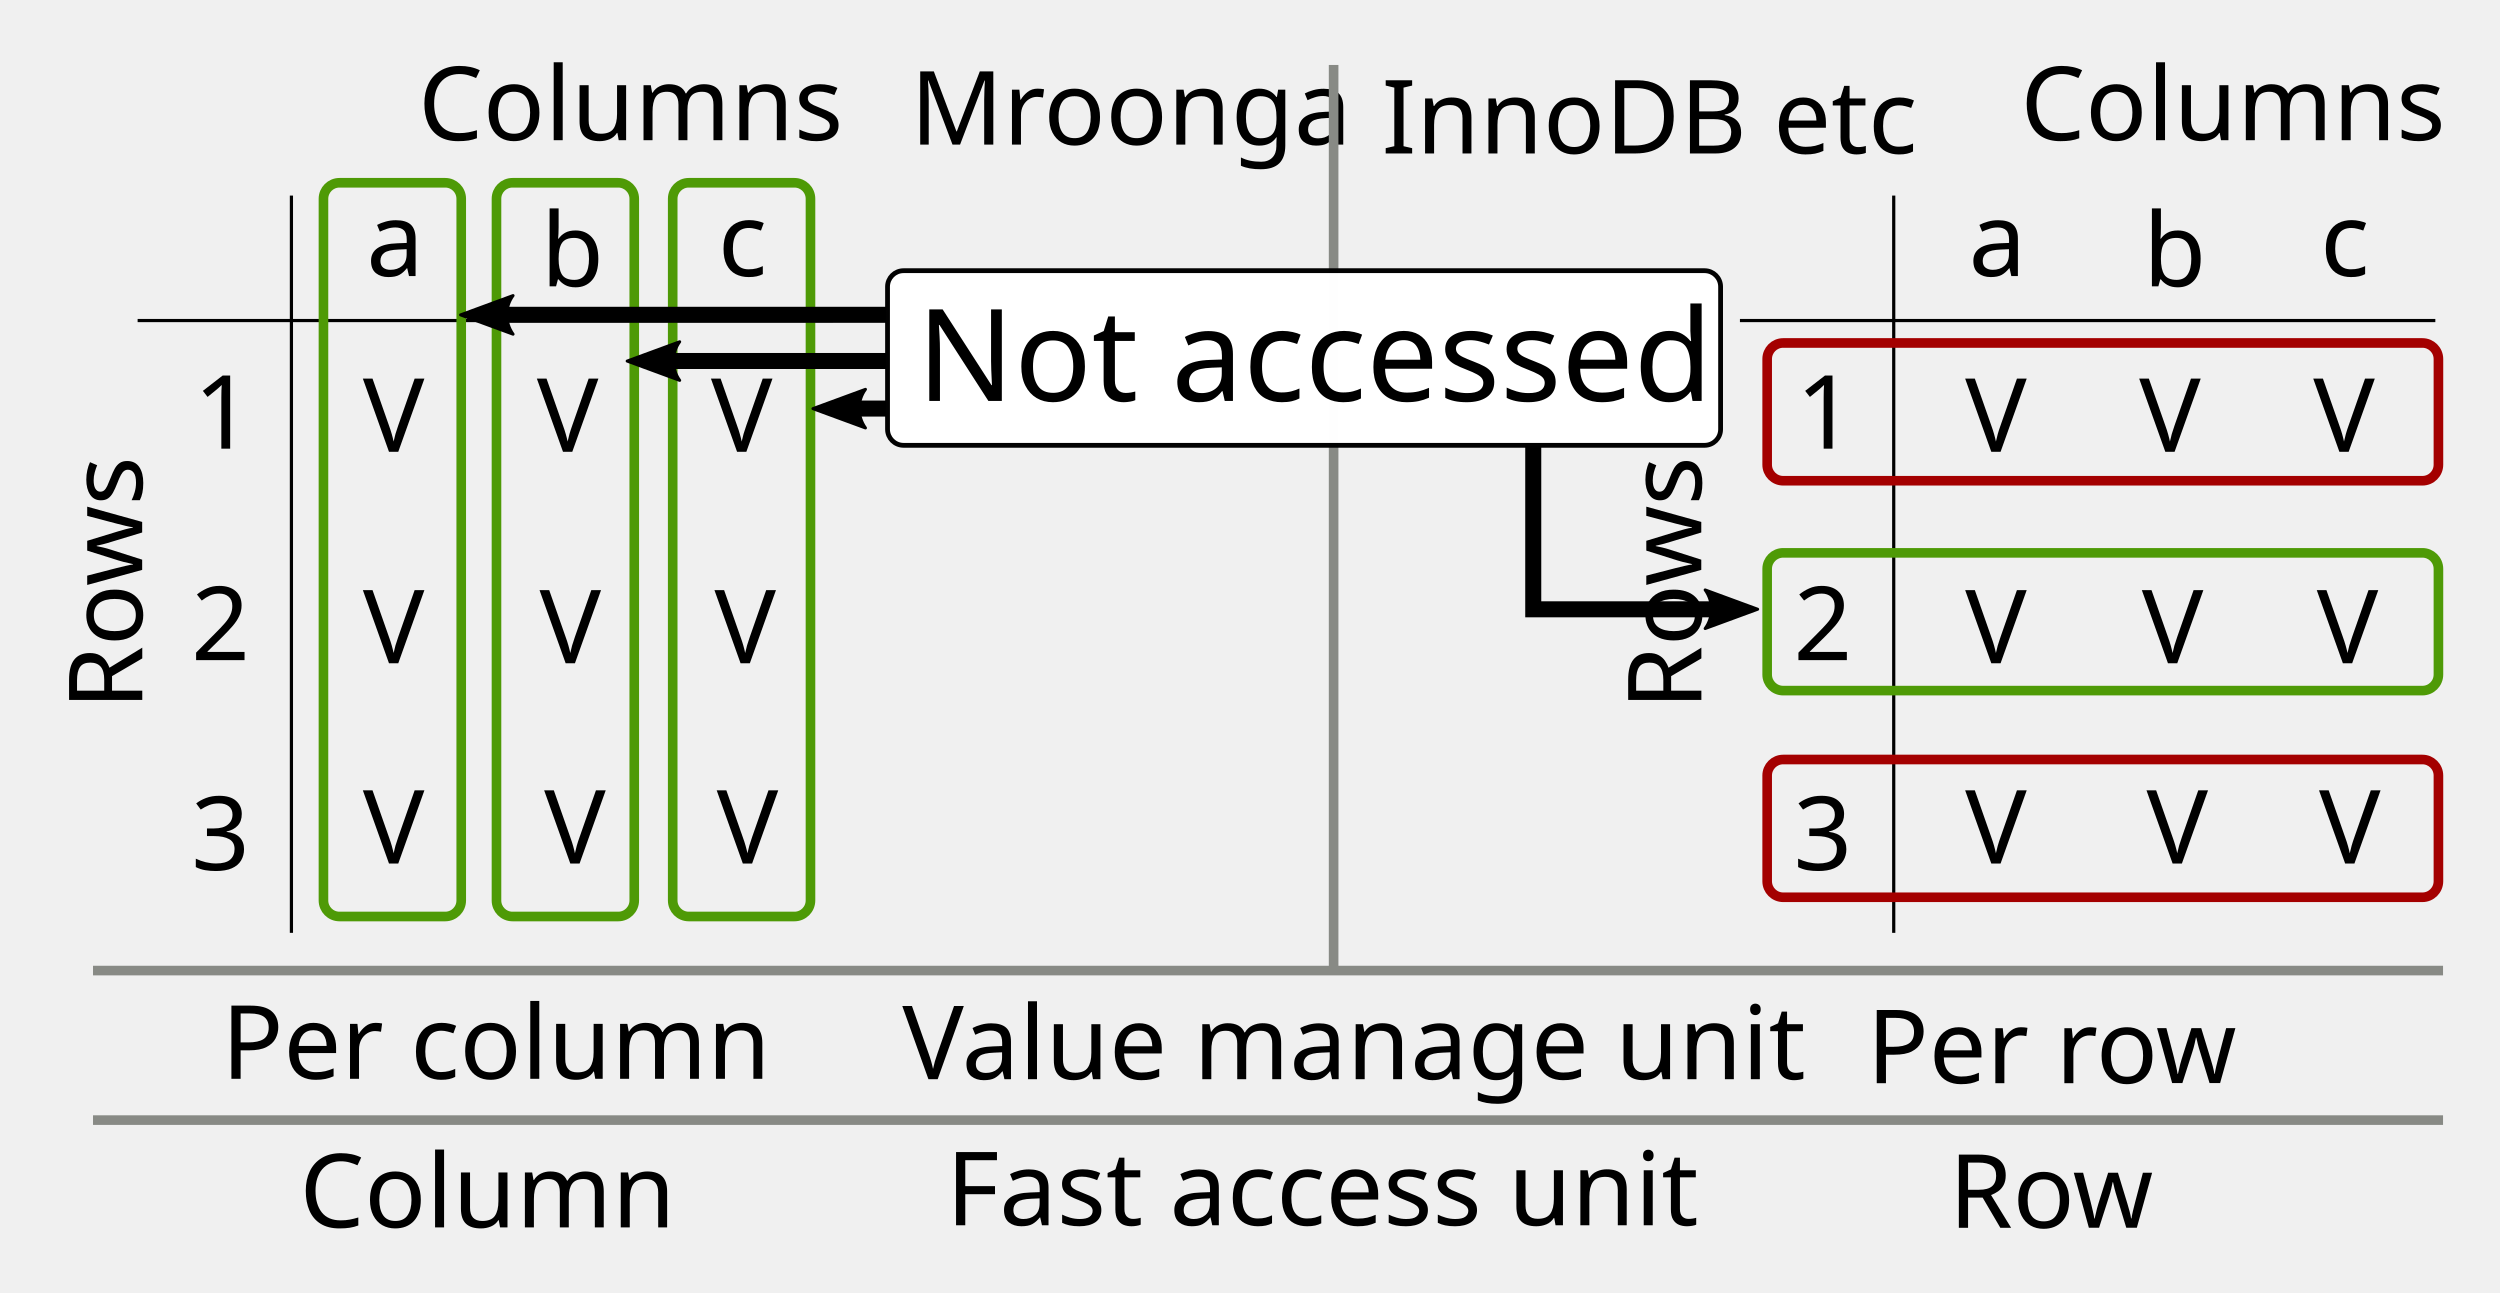
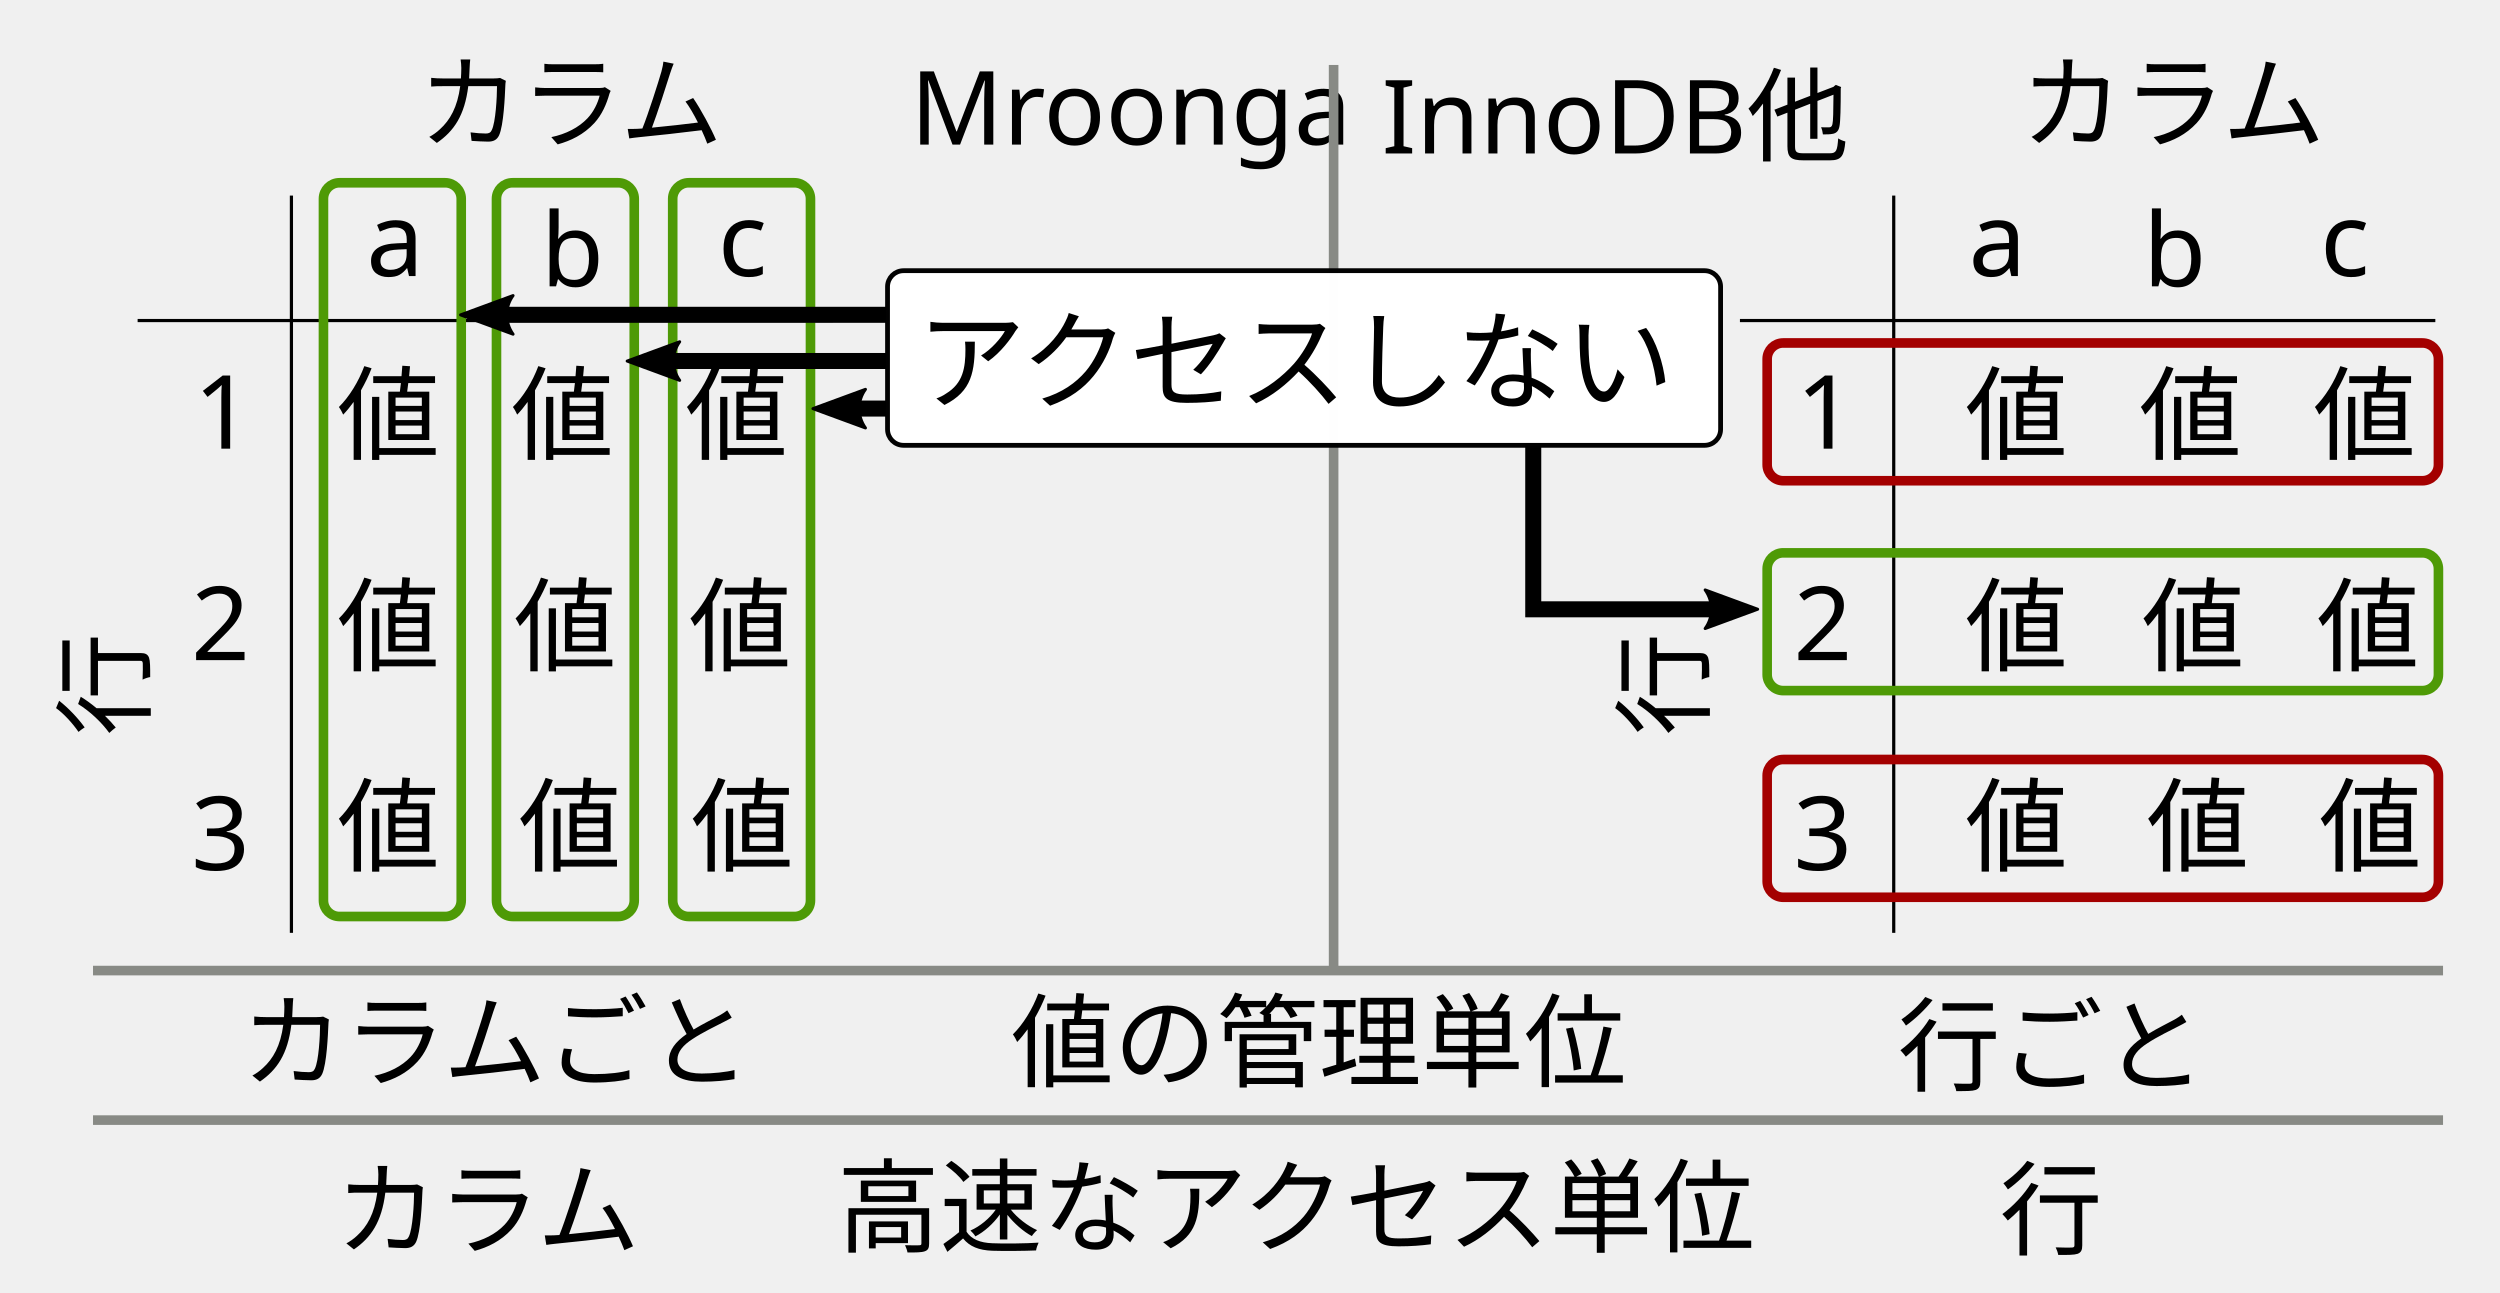
<svg xmlns="http://www.w3.org/2000/svg" width="220.204mm" height="113.872mm" viewBox="0 0 780.252 403.482" id="svg2" version="1.1">
  <defs id="defs4">
    <marker style="overflow:visible;" id="marker5240" refX="0.0" refY="0.0" orient="auto">
      <path transform="scale(0.3) rotate(180) translate(-2.3,0)" d="M 8.719,4.034 L -2.207,0.016 L 8.719,-4.002 C 6.973,-1.63 6.983,1.616 8.719,4.034 z " style="fill-rule:evenodd;stroke-width:0.625;stroke-linejoin:round;stroke:#000000;stroke-opacity:1;fill:#000000;fill-opacity:1" id="path5242" />
    </marker>
    <marker style="overflow:visible;" id="marker4622" refX="0.0" refY="0.0" orient="auto">
      <path transform="scale(0.3) rotate(180) translate(-2.3,0)" d="M 8.719,4.034 L -2.207,0.016 L 8.719,-4.002 C 6.973,-1.63 6.983,1.616 8.719,4.034 z " style="fill-rule:evenodd;stroke-width:0.625;stroke-linejoin:round;stroke:#000000;stroke-opacity:1;fill:#000000;fill-opacity:1" id="path4624" />
    </marker>
    <marker style="overflow:visible;" id="marker4274" refX="0.0" refY="0.0" orient="auto">
      <path transform="scale(0.3) rotate(180) translate(-2.3,0)" d="M 8.719,4.034 L -2.207,0.016 L 8.719,-4.002 C 6.973,-1.63 6.983,1.616 8.719,4.034 z " style="fill-rule:evenodd;stroke-width:0.625;stroke-linejoin:round;stroke:#000000;stroke-opacity:1;fill:#000000;fill-opacity:1" id="path4276" />
    </marker>
    <marker orient="auto" refY="0.0" refX="0.0" id="Arrow2Send" style="overflow:visible;">
      <path id="path4275" style="fill-rule:evenodd;stroke-width:0.625;stroke-linejoin:round;stroke:#000000;stroke-opacity:1;fill:#000000;fill-opacity:1" d="M 8.719,4.034 L -2.207,0.016 L 8.719,-4.002 C 6.973,-1.63 6.983,1.616 8.719,4.034 z " transform="scale(0.3) rotate(180) translate(-2.3,0)" />
    </marker>
    <marker orient="auto" refY="0.0" refX="0.0" id="Arrow1Sstart" style="overflow:visible">
      <path id="path4254" d="M 0.0,0.0 L 5.0,-5.0 L -12.5,0.0 L 5.0,5.0 L 0.0,0.0 z " style="fill-rule:evenodd;stroke:#000000;stroke-width:1pt;stroke-opacity:1;fill:#000000;fill-opacity:1" transform="scale(0.2) translate(6,0)" />
    </marker>
    <marker orient="auto" refY="0.0" refX="0.0" id="Arrow1Mstart" style="overflow:visible">
      <path id="path4248" d="M 0.0,0.0 L 5.0,-5.0 L -12.5,0.0 L 5.0,5.0 L 0.0,0.0 z " style="fill-rule:evenodd;stroke:#000000;stroke-width:1pt;stroke-opacity:1;fill:#000000;fill-opacity:1" transform="scale(0.4) translate(10,0)" />
    </marker>
    <marker orient="auto" refY="0.0" refX="0.0" id="Arrow1Mend" style="overflow:visible;">
      <path id="path4251" d="M 0.0,0.0 L 5.0,-5.0 L -12.5,0.0 L 5.0,5.0 L 0.0,0.0 z " style="fill-rule:evenodd;stroke:#000000;stroke-width:1pt;stroke-opacity:1;fill:#000000;fill-opacity:1" transform="scale(0.4) rotate(180) translate(10,0)" />
    </marker>
  </defs>
  <g id="layer1" transform="translate(93.03497,-46.32178)">
    <text xml:space="preserve" style="font-style:normal;font-variant:normal;font-weight:normal;font-stretch:normal;font-size:32px;line-height:125%;font-family:Sans;-inkscape-font-specification:Sans;letter-spacing:0px;word-spacing:0px;fill:#000000;fill-opacity:1;stroke:none;stroke-width:1px;stroke-linecap:butt;stroke-linejoin:miter;stroke-opacity:1" x="37.471" y="90.07" id="text8070">
-       <tspan id="tspan8072" x="37.471" y="90.07">Columns</tspan>
+       <tspan id="tspan8072" x="37.471" y="90.07">カラム</tspan>
    </text>
-     <text xml:space="preserve" style="font-style:normal;font-variant:normal;font-weight:normal;font-stretch:normal;font-size:32px;line-height:125%;font-family:Sans;-inkscape-font-specification:Sans;letter-spacing:0px;word-spacing:0px;fill:#000000;fill-opacity:1;stroke:none;stroke-width:1px;stroke-linecap:butt;stroke-linejoin:miter;stroke-opacity:1" x="-267.872" y="-48.631" id="text8074" transform="matrix(0,-1,1,0,0,0)">
-       <tspan id="tspan8076" x="-267.872" y="-48.631">Rows</tspan>
+     <text xml:space="preserve" style="font-style:normal;font-variant:normal;font-weight:normal;font-stretch:normal;font-size:32px;line-height:125%;font-family:Sans;-inkscape-font-specification:Sans;letter-spacing:0px;word-spacing:0px;fill:#000000;fill-opacity:1;stroke:none;stroke-width:1px;stroke-linecap:butt;stroke-linejoin:miter;stroke-opacity:1" x="-275.872" y="-48.631" id="text8074" transform="matrix(0,-1,1,0,0,0)">
+       <tspan id="tspan8076" x="-275.872" y="-48.631">行</tspan>
    </text>
    <text xml:space="preserve" style="font-style:normal;font-variant:normal;font-weight:normal;font-stretch:normal;font-size:32px;line-height:125%;font-family:Sans;-inkscape-font-specification:Sans;letter-spacing:0px;word-spacing:0px;fill:#000000;fill-opacity:1;stroke:none;stroke-width:1px;stroke-linecap:butt;stroke-linejoin:miter;stroke-opacity:1" x="21.302" y="132.485" id="text8078">
      <tspan id="tspan8080" x="21.302" y="132.485">a</tspan>
    </text>
    <text xml:space="preserve" style="font-style:normal;font-variant:normal;font-weight:normal;font-stretch:normal;font-size:32px;line-height:125%;font-family:Sans;-inkscape-font-specification:Sans;letter-spacing:0px;word-spacing:0px;fill:#000000;fill-opacity:1;stroke:none;stroke-width:1px;stroke-linecap:butt;stroke-linejoin:miter;stroke-opacity:1" x="75.777" y="135.685" id="text8082">
      <tspan id="tspan8084" x="75.777" y="135.685">b</tspan>
    </text>
    <text xml:space="preserve" style="font-style:normal;font-variant:normal;font-weight:normal;font-stretch:normal;font-size:32px;line-height:125%;font-family:Sans;-inkscape-font-specification:Sans;letter-spacing:0px;word-spacing:0px;fill:#000000;fill-opacity:1;stroke:none;stroke-width:1px;stroke-linecap:butt;stroke-linejoin:miter;stroke-opacity:1" x="131.023" y="132.485" id="text8086">
      <tspan id="tspan8088" x="131.023" y="132.485">c</tspan>
    </text>
    <text xml:space="preserve" style="font-style:normal;font-variant:normal;font-weight:normal;font-stretch:normal;font-size:32px;line-height:125%;font-family:Sans;-inkscape-font-specification:Sans;letter-spacing:0px;word-spacing:0px;fill:#000000;fill-opacity:1;stroke:none;stroke-width:1px;stroke-linecap:butt;stroke-linejoin:miter;stroke-opacity:1" x="-32.561" y="186.362" id="text8090">
      <tspan id="tspan8092" x="-32.561" y="186.362">1</tspan>
    </text>
    <text xml:space="preserve" style="font-style:normal;font-variant:normal;font-weight:normal;font-stretch:normal;font-size:32px;line-height:125%;font-family:Sans;-inkscape-font-specification:Sans;letter-spacing:0px;word-spacing:0px;fill:#000000;fill-opacity:1;stroke:none;stroke-width:1px;stroke-linecap:butt;stroke-linejoin:miter;stroke-opacity:1" x="-33.358" y="252.347" id="text8094">
      <tspan id="tspan8096" x="-33.358" y="252.347">2</tspan>
    </text>
    <text xml:space="preserve" style="font-style:normal;font-variant:normal;font-weight:normal;font-stretch:normal;font-size:32px;line-height:125%;font-family:Sans;-inkscape-font-specification:Sans;letter-spacing:0px;word-spacing:0px;fill:#000000;fill-opacity:1;stroke:none;stroke-width:1px;stroke-linecap:butt;stroke-linejoin:miter;stroke-opacity:1" x="-33.358" y="317.862" id="text8098">
      <tspan id="tspan8100" x="-33.358" y="317.862">3</tspan>
    </text>
-     <text xml:space="preserve" style="font-style:normal;font-variant:normal;font-weight:normal;font-stretch:normal;font-size:32px;line-height:125%;font-family:Sans;-inkscape-font-specification:Sans;letter-spacing:0px;word-spacing:0px;fill:#000000;fill-opacity:1;stroke:none;stroke-width:1px;stroke-linecap:butt;stroke-linejoin:miter;stroke-opacity:1" x="20.213" y="187.337" id="text8111">
-       <tspan id="tspan8113" x="20.213" y="187.337">V</tspan>
+     <text xml:space="preserve" style="font-style:normal;font-variant:normal;font-weight:normal;font-stretch:normal;font-size:32px;line-height:125%;font-family:Sans;-inkscape-font-specification:Sans;letter-spacing:0px;word-spacing:0px;fill:#000000;fill-opacity:1;stroke:none;stroke-width:1px;stroke-linecap:butt;stroke-linejoin:miter;stroke-opacity:1" x="12.213" y="187.337" id="text8111">
+       <tspan id="tspan8113" x="12.213" y="187.337">値</tspan>
    </text>
-     <text id="text8115" y="187.337" x="74.523" style="font-style:normal;font-variant:normal;font-weight:normal;font-stretch:normal;font-size:32px;line-height:125%;font-family:Sans;-inkscape-font-specification:Sans;letter-spacing:0px;word-spacing:0px;fill:#000000;fill-opacity:1;stroke:none;stroke-width:1px;stroke-linecap:butt;stroke-linejoin:miter;stroke-opacity:1" xml:space="preserve">
-       <tspan y="187.337" x="74.523" id="tspan8117">V</tspan>
+     <text id="text8115" y="187.337" x="66.523" style="font-style:normal;font-variant:normal;font-weight:normal;font-stretch:normal;font-size:32px;line-height:125%;font-family:Sans;-inkscape-font-specification:Sans;letter-spacing:0px;word-spacing:0px;fill:#000000;fill-opacity:1;stroke:none;stroke-width:1px;stroke-linecap:butt;stroke-linejoin:miter;stroke-opacity:1" xml:space="preserve">
+       <tspan y="187.337" x="66.523" id="tspan8117">値</tspan>
    </text>
-     <text xml:space="preserve" style="font-style:normal;font-variant:normal;font-weight:normal;font-stretch:normal;font-size:32px;line-height:125%;font-family:Sans;-inkscape-font-specification:Sans;letter-spacing:0px;word-spacing:0px;fill:#000000;fill-opacity:1;stroke:none;stroke-width:1px;stroke-linecap:butt;stroke-linejoin:miter;stroke-opacity:1" x="128.852" y="187.337" id="text8119">
-       <tspan id="tspan8121" x="128.852" y="187.337">V</tspan>
+     <text xml:space="preserve" style="font-style:normal;font-variant:normal;font-weight:normal;font-stretch:normal;font-size:32px;line-height:125%;font-family:Sans;-inkscape-font-specification:Sans;letter-spacing:0px;word-spacing:0px;fill:#000000;fill-opacity:1;stroke:none;stroke-width:1px;stroke-linecap:butt;stroke-linejoin:miter;stroke-opacity:1" x="120.852" y="187.337" id="text8119">
+       <tspan id="tspan8121" x="120.852" y="187.337">値</tspan>
    </text>
-     <text id="text8123" y="253.337" x="20.213" style="font-style:normal;font-variant:normal;font-weight:normal;font-stretch:normal;font-size:32px;line-height:125%;font-family:Sans;-inkscape-font-specification:Sans;letter-spacing:0px;word-spacing:0px;fill:#000000;fill-opacity:1;stroke:none;stroke-width:1px;stroke-linecap:butt;stroke-linejoin:miter;stroke-opacity:1" xml:space="preserve">
-       <tspan y="253.337" x="20.213" id="tspan8125">V</tspan>
+     <text id="text8123" y="253.337" x="12.213" style="font-style:normal;font-variant:normal;font-weight:normal;font-stretch:normal;font-size:32px;line-height:125%;font-family:Sans;-inkscape-font-specification:Sans;letter-spacing:0px;word-spacing:0px;fill:#000000;fill-opacity:1;stroke:none;stroke-width:1px;stroke-linecap:butt;stroke-linejoin:miter;stroke-opacity:1" xml:space="preserve">
+       <tspan y="253.337" x="12.213" id="tspan8125">値</tspan>
    </text>
-     <text xml:space="preserve" style="font-style:normal;font-variant:normal;font-weight:normal;font-stretch:normal;font-size:32px;line-height:125%;font-family:Sans;-inkscape-font-specification:Sans;letter-spacing:0px;word-spacing:0px;fill:#000000;fill-opacity:1;stroke:none;stroke-width:1px;stroke-linecap:butt;stroke-linejoin:miter;stroke-opacity:1" x="75.352" y="253.337" id="text8127">
-       <tspan id="tspan8129" x="75.352" y="253.337">V</tspan>
+     <text xml:space="preserve" style="font-style:normal;font-variant:normal;font-weight:normal;font-stretch:normal;font-size:32px;line-height:125%;font-family:Sans;-inkscape-font-specification:Sans;letter-spacing:0px;word-spacing:0px;fill:#000000;fill-opacity:1;stroke:none;stroke-width:1px;stroke-linecap:butt;stroke-linejoin:miter;stroke-opacity:1" x="67.352" y="253.337" id="text8127">
+       <tspan id="tspan8129" x="67.352" y="253.337">値</tspan>
    </text>
-     <text id="text8131" y="253.337" x="129.943" style="font-style:normal;font-variant:normal;font-weight:normal;font-stretch:normal;font-size:32px;line-height:125%;font-family:Sans;-inkscape-font-specification:Sans;letter-spacing:0px;word-spacing:0px;fill:#000000;fill-opacity:1;stroke:none;stroke-width:1px;stroke-linecap:butt;stroke-linejoin:miter;stroke-opacity:1" xml:space="preserve">
-       <tspan y="253.337" x="129.943" id="tspan8133">V</tspan>
+     <text id="text8131" y="253.337" x="121.943" style="font-style:normal;font-variant:normal;font-weight:normal;font-stretch:normal;font-size:32px;line-height:125%;font-family:Sans;-inkscape-font-specification:Sans;letter-spacing:0px;word-spacing:0px;fill:#000000;fill-opacity:1;stroke:none;stroke-width:1px;stroke-linecap:butt;stroke-linejoin:miter;stroke-opacity:1" xml:space="preserve">
+       <tspan y="253.337" x="121.943" id="tspan8133">値</tspan>
    </text>
-     <text xml:space="preserve" style="font-style:normal;font-variant:normal;font-weight:normal;font-stretch:normal;font-size:32px;line-height:125%;font-family:Sans;-inkscape-font-specification:Sans;letter-spacing:0px;word-spacing:0px;fill:#000000;fill-opacity:1;stroke:none;stroke-width:1px;stroke-linecap:butt;stroke-linejoin:miter;stroke-opacity:1" x="20.213" y="315.837" id="text8135">
-       <tspan id="tspan8137" x="20.213" y="315.837">V</tspan>
+     <text xml:space="preserve" style="font-style:normal;font-variant:normal;font-weight:normal;font-stretch:normal;font-size:32px;line-height:125%;font-family:Sans;-inkscape-font-specification:Sans;letter-spacing:0px;word-spacing:0px;fill:#000000;fill-opacity:1;stroke:none;stroke-width:1px;stroke-linecap:butt;stroke-linejoin:miter;stroke-opacity:1" x="12.213" y="315.837" id="text8135">
+       <tspan id="tspan8137" x="12.213" y="315.837">値</tspan>
    </text>
-     <text id="text8139" y="315.837" x="76.802" style="font-style:normal;font-variant:normal;font-weight:normal;font-stretch:normal;font-size:32px;line-height:125%;font-family:Sans;-inkscape-font-specification:Sans;letter-spacing:0px;word-spacing:0px;fill:#000000;fill-opacity:1;stroke:none;stroke-width:1px;stroke-linecap:butt;stroke-linejoin:miter;stroke-opacity:1" xml:space="preserve">
-       <tspan y="315.837" x="76.802" id="tspan8141">V</tspan>
+     <text id="text8139" y="315.837" x="68.802" style="font-style:normal;font-variant:normal;font-weight:normal;font-stretch:normal;font-size:32px;line-height:125%;font-family:Sans;-inkscape-font-specification:Sans;letter-spacing:0px;word-spacing:0px;fill:#000000;fill-opacity:1;stroke:none;stroke-width:1px;stroke-linecap:butt;stroke-linejoin:miter;stroke-opacity:1" xml:space="preserve">
+       <tspan y="315.837" x="68.802" id="tspan8141">値</tspan>
    </text>
-     <text xml:space="preserve" style="font-style:normal;font-variant:normal;font-weight:normal;font-stretch:normal;font-size:32px;line-height:125%;font-family:Sans;-inkscape-font-specification:Sans;letter-spacing:0px;word-spacing:0px;fill:#000000;fill-opacity:1;stroke:none;stroke-width:1px;stroke-linecap:butt;stroke-linejoin:miter;stroke-opacity:1" x="130.65" y="315.837" id="text8143">
-       <tspan id="tspan8145" x="130.65" y="315.837">V</tspan>
+     <text xml:space="preserve" style="font-style:normal;font-variant:normal;font-weight:normal;font-stretch:normal;font-size:32px;line-height:125%;font-family:Sans;-inkscape-font-specification:Sans;letter-spacing:0px;word-spacing:0px;fill:#000000;fill-opacity:1;stroke:none;stroke-width:1px;stroke-linecap:butt;stroke-linejoin:miter;stroke-opacity:1" x="122.65" y="315.837" id="text8143">
+       <tspan id="tspan8145" x="122.65" y="315.837">値</tspan>
    </text>
    <path style="fill:none;fill-rule:evenodd;stroke:#000000;stroke-width:1px;stroke-linecap:butt;stroke-linejoin:miter;stroke-opacity:1" d="m -2.083,107.362 0,230.101" id="path8147" />
    <path style="fill:none;fill-rule:evenodd;stroke:#000000;stroke-width:1px;stroke-linecap:butt;stroke-linejoin:miter;stroke-opacity:1" d="m -50.083,146.362 217.034,0" id="path8149" />
    <text id="text8253" y="90.07" x="537.554" style="font-style:normal;font-variant:normal;font-weight:normal;font-stretch:normal;font-size:32px;line-height:125%;font-family:Sans;-inkscape-font-specification:Sans;letter-spacing:0px;word-spacing:0px;fill:#000000;fill-opacity:1;stroke:none;stroke-width:1px;stroke-linecap:butt;stroke-linejoin:miter;stroke-opacity:1" xml:space="preserve">
-       <tspan y="90.07" x="537.554" id="tspan8255">Columns</tspan>
+       <tspan y="90.07" x="537.554" id="tspan8255">カラム</tspan>
    </text>
-     <text transform="matrix(0,-1,1,0,0,0)" id="text8257" y="437.967" x="-267.872" style="font-style:normal;font-variant:normal;font-weight:normal;font-stretch:normal;font-size:32px;line-height:125%;font-family:Sans;-inkscape-font-specification:Sans;letter-spacing:0px;word-spacing:0px;fill:#000000;fill-opacity:1;stroke:none;stroke-width:1px;stroke-linecap:butt;stroke-linejoin:miter;stroke-opacity:1" xml:space="preserve">
-       <tspan y="437.967" x="-267.872" id="tspan8259">Rows</tspan>
+     <text transform="matrix(0,-1,1,0,0,0)" id="text8257" y="437.967" x="-275.872" style="font-style:normal;font-variant:normal;font-weight:normal;font-stretch:normal;font-size:32px;line-height:125%;font-family:Sans;-inkscape-font-specification:Sans;letter-spacing:0px;word-spacing:0px;fill:#000000;fill-opacity:1;stroke:none;stroke-width:1px;stroke-linecap:butt;stroke-linejoin:miter;stroke-opacity:1" xml:space="preserve">
+       <tspan y="437.967" x="-275.872" id="tspan8259">行</tspan>
    </text>
    <text id="text8261" y="132.485" x="521.386" style="font-style:normal;font-variant:normal;font-weight:normal;font-stretch:normal;font-size:32px;line-height:125%;font-family:Sans;-inkscape-font-specification:Sans;letter-spacing:0px;word-spacing:0px;fill:#000000;fill-opacity:1;stroke:none;stroke-width:1px;stroke-linecap:butt;stroke-linejoin:miter;stroke-opacity:1" xml:space="preserve">
      <tspan y="132.485" x="521.386" id="tspan8263">a</tspan>
    </text>
    <text id="text8265" y="135.685" x="575.86" style="font-style:normal;font-variant:normal;font-weight:normal;font-stretch:normal;font-size:32px;line-height:125%;font-family:Sans;-inkscape-font-specification:Sans;letter-spacing:0px;word-spacing:0px;fill:#000000;fill-opacity:1;stroke:none;stroke-width:1px;stroke-linecap:butt;stroke-linejoin:miter;stroke-opacity:1" xml:space="preserve">
      <tspan y="135.685" x="575.86" id="tspan8267">b</tspan>
    </text>
    <text id="text8269" y="132.485" x="631.107" style="font-style:normal;font-variant:normal;font-weight:normal;font-stretch:normal;font-size:32px;line-height:125%;font-family:Sans;-inkscape-font-specification:Sans;letter-spacing:0px;word-spacing:0px;fill:#000000;fill-opacity:1;stroke:none;stroke-width:1px;stroke-linecap:butt;stroke-linejoin:miter;stroke-opacity:1" xml:space="preserve">
      <tspan y="132.485" x="631.107" id="tspan8271">c</tspan>
    </text>
    <text id="text8273" y="186.362" x="467.522" style="font-style:normal;font-variant:normal;font-weight:normal;font-stretch:normal;font-size:32px;line-height:125%;font-family:Sans;-inkscape-font-specification:Sans;letter-spacing:0px;word-spacing:0px;fill:#000000;fill-opacity:1;stroke:none;stroke-width:1px;stroke-linecap:butt;stroke-linejoin:miter;stroke-opacity:1" xml:space="preserve">
      <tspan y="186.362" x="467.522" id="tspan8275">1</tspan>
    </text>
    <text id="text8277" y="252.347" x="466.726" style="font-style:normal;font-variant:normal;font-weight:normal;font-stretch:normal;font-size:32px;line-height:125%;font-family:Sans;-inkscape-font-specification:Sans;letter-spacing:0px;word-spacing:0px;fill:#000000;fill-opacity:1;stroke:none;stroke-width:1px;stroke-linecap:butt;stroke-linejoin:miter;stroke-opacity:1" xml:space="preserve">
      <tspan y="252.347" x="466.726" id="tspan8279">2</tspan>
    </text>
    <text id="text8281" y="317.862" x="466.726" style="font-style:normal;font-variant:normal;font-weight:normal;font-stretch:normal;font-size:32px;line-height:125%;font-family:Sans;-inkscape-font-specification:Sans;letter-spacing:0px;word-spacing:0px;fill:#000000;fill-opacity:1;stroke:none;stroke-width:1px;stroke-linecap:butt;stroke-linejoin:miter;stroke-opacity:1" xml:space="preserve">
      <tspan y="317.862" x="466.726" id="tspan8283">3</tspan>
    </text>
    <text id="text8285" y="187.337" x="520.297" style="font-style:normal;font-variant:normal;font-weight:normal;font-stretch:normal;font-size:32px;line-height:125%;font-family:Sans;-inkscape-font-specification:Sans;letter-spacing:0px;word-spacing:0px;fill:#000000;fill-opacity:1;stroke:none;stroke-width:1px;stroke-linecap:butt;stroke-linejoin:miter;stroke-opacity:1" xml:space="preserve">
-       <tspan y="187.337" x="520.297" id="tspan8287">V</tspan>
+       <tspan y="187.337" x="520.297" id="tspan8287">値</tspan>
    </text>
    <text xml:space="preserve" style="font-style:normal;font-variant:normal;font-weight:normal;font-stretch:normal;font-size:32px;line-height:125%;font-family:Sans;-inkscape-font-specification:Sans;letter-spacing:0px;word-spacing:0px;fill:#000000;fill-opacity:1;stroke:none;stroke-width:1px;stroke-linecap:butt;stroke-linejoin:miter;stroke-opacity:1" x="574.607" y="187.337" id="text8289">
-       <tspan id="tspan8291" x="574.607" y="187.337">V</tspan>
+       <tspan id="tspan8291" x="574.607" y="187.337">値</tspan>
    </text>
    <text id="text8293" y="187.337" x="628.935" style="font-style:normal;font-variant:normal;font-weight:normal;font-stretch:normal;font-size:32px;line-height:125%;font-family:Sans;-inkscape-font-specification:Sans;letter-spacing:0px;word-spacing:0px;fill:#000000;fill-opacity:1;stroke:none;stroke-width:1px;stroke-linecap:butt;stroke-linejoin:miter;stroke-opacity:1" xml:space="preserve">
-       <tspan y="187.337" x="628.935" id="tspan8295">V</tspan>
+       <tspan y="187.337" x="628.935" id="tspan8295">値</tspan>
    </text>
    <text xml:space="preserve" style="font-style:normal;font-variant:normal;font-weight:normal;font-stretch:normal;font-size:32px;line-height:125%;font-family:Sans;-inkscape-font-specification:Sans;letter-spacing:0px;word-spacing:0px;fill:#000000;fill-opacity:1;stroke:none;stroke-width:1px;stroke-linecap:butt;stroke-linejoin:miter;stroke-opacity:1" x="520.297" y="253.337" id="text8297">
-       <tspan id="tspan8299" x="520.297" y="253.337">V</tspan>
+       <tspan id="tspan8299" x="520.297" y="253.337">値</tspan>
    </text>
    <text id="text8301" y="253.337" x="575.435" style="font-style:normal;font-variant:normal;font-weight:normal;font-stretch:normal;font-size:32px;line-height:125%;font-family:Sans;-inkscape-font-specification:Sans;letter-spacing:0px;word-spacing:0px;fill:#000000;fill-opacity:1;stroke:none;stroke-width:1px;stroke-linecap:butt;stroke-linejoin:miter;stroke-opacity:1" xml:space="preserve">
-       <tspan y="253.337" x="575.435" id="tspan8303">V</tspan>
+       <tspan y="253.337" x="575.435" id="tspan8303">値</tspan>
    </text>
    <text xml:space="preserve" style="font-style:normal;font-variant:normal;font-weight:normal;font-stretch:normal;font-size:32px;line-height:125%;font-family:Sans;-inkscape-font-specification:Sans;letter-spacing:0px;word-spacing:0px;fill:#000000;fill-opacity:1;stroke:none;stroke-width:1px;stroke-linecap:butt;stroke-linejoin:miter;stroke-opacity:1" x="630.026" y="253.337" id="text8305">
-       <tspan id="tspan8307" x="630.026" y="253.337">V</tspan>
+       <tspan id="tspan8307" x="630.026" y="253.337">値</tspan>
    </text>
    <text id="text8309" y="315.837" x="520.297" style="font-style:normal;font-variant:normal;font-weight:normal;font-stretch:normal;font-size:32px;line-height:125%;font-family:Sans;-inkscape-font-specification:Sans;letter-spacing:0px;word-spacing:0px;fill:#000000;fill-opacity:1;stroke:none;stroke-width:1px;stroke-linecap:butt;stroke-linejoin:miter;stroke-opacity:1" xml:space="preserve">
-       <tspan y="315.837" x="520.297" id="tspan8311">V</tspan>
+       <tspan y="315.837" x="520.297" id="tspan8311">値</tspan>
    </text>
    <text xml:space="preserve" style="font-style:normal;font-variant:normal;font-weight:normal;font-stretch:normal;font-size:32px;line-height:125%;font-family:Sans;-inkscape-font-specification:Sans;letter-spacing:0px;word-spacing:0px;fill:#000000;fill-opacity:1;stroke:none;stroke-width:1px;stroke-linecap:butt;stroke-linejoin:miter;stroke-opacity:1" x="576.885" y="315.837" id="text8313">
-       <tspan id="tspan8315" x="576.885" y="315.837">V</tspan>
+       <tspan id="tspan8315" x="576.885" y="315.837">値</tspan>
    </text>
    <text id="text8317" y="315.837" x="630.733" style="font-style:normal;font-variant:normal;font-weight:normal;font-stretch:normal;font-size:32px;line-height:125%;font-family:Sans;-inkscape-font-specification:Sans;letter-spacing:0px;word-spacing:0px;fill:#000000;fill-opacity:1;stroke:none;stroke-width:1px;stroke-linecap:butt;stroke-linejoin:miter;stroke-opacity:1" xml:space="preserve">
-       <tspan y="315.837" x="630.733" id="tspan8319">V</tspan>
+       <tspan y="315.837" x="630.733" id="tspan8319">値</tspan>
    </text>
    <path id="path8321" d="m 498,107.362 0,230.101" style="fill:none;fill-rule:evenodd;stroke:#000000;stroke-width:1px;stroke-linecap:butt;stroke-linejoin:miter;stroke-opacity:1" />
    <path id="path8323" d="m 450,146.362 217.034,0" style="fill:none;fill-rule:evenodd;stroke:#000000;stroke-width:1px;stroke-linecap:butt;stroke-linejoin:miter;stroke-opacity:1" />
    <rect style="color:#000000;display:inline;overflow:visible;visibility:visible;opacity:1;fill:none;fill-opacity:1;fill-rule:nonzero;stroke:#4e9a06;stroke-width:3;stroke-linecap:butt;stroke-linejoin:miter;stroke-miterlimit:4;stroke-dasharray:none;stroke-dashoffset:0;stroke-opacity:1;marker:none;enable-background:accumulate" id="rect8325" width="43" height="229" x="7.917" y="103.362" rx="5" ry="5" />
    <rect ry="5" rx="5" y="103.362" x="61.917" height="229" width="43" id="rect8327" style="color:#000000;display:inline;overflow:visible;visibility:visible;opacity:1;fill:none;fill-opacity:1;fill-rule:nonzero;stroke:#4e9a06;stroke-width:3;stroke-linecap:butt;stroke-linejoin:miter;stroke-miterlimit:4;stroke-dasharray:none;stroke-dashoffset:0;stroke-opacity:1;marker:none;enable-background:accumulate" />
    <rect style="color:#000000;display:inline;overflow:visible;visibility:visible;opacity:1;fill:none;fill-opacity:1;fill-rule:nonzero;stroke:#4e9a06;stroke-width:3;stroke-linecap:butt;stroke-linejoin:miter;stroke-miterlimit:4;stroke-dasharray:none;stroke-dashoffset:0;stroke-opacity:1;marker:none;enable-background:accumulate" id="rect8329" width="43" height="229" x="116.917" y="103.362" rx="5" ry="5" />
    <text xml:space="preserve" style="font-style:normal;font-variant:normal;font-weight:normal;font-stretch:normal;font-size:32px;line-height:125%;font-family:Sans;-inkscape-font-specification:Sans;letter-spacing:0px;word-spacing:0px;fill:#000000;fill-opacity:1;stroke:none;stroke-width:1px;stroke-linecap:butt;stroke-linejoin:miter;stroke-opacity:1" x="191.056" y="91.459" id="text8331">
      <tspan id="tspan8333" x="191.056" y="91.459">Mroonga</tspan>
    </text>
    <text xml:space="preserve" style="font-style:normal;font-variant:normal;font-weight:normal;font-stretch:normal;font-size:32px;line-height:125%;font-family:Sans;-inkscape-font-specification:Sans;text-align:center;letter-spacing:0px;word-spacing:0px;text-anchor:middle;fill:#000000;fill-opacity:1;stroke:none;stroke-width:1px;stroke-linecap:butt;stroke-linejoin:miter;stroke-opacity:1" x="82.575" y="383.025" id="text8335">
-       <tspan x="82.575" y="383.025" id="tspan8339">Per column</tspan>
+       <tspan x="82.575" y="383.025" id="tspan8339">カラムごと</tspan>
    </text>
    <text id="text8341" y="94.217" x="338.163" style="font-style:normal;font-variant:normal;font-weight:normal;font-stretch:normal;font-size:32px;line-height:125%;font-family:Sans;-inkscape-font-specification:Sans;letter-spacing:0px;word-spacing:0px;fill:#000000;fill-opacity:1;stroke:none;stroke-width:1px;stroke-linecap:butt;stroke-linejoin:miter;stroke-opacity:1" xml:space="preserve">
-       <tspan y="94.217" x="338.163" id="tspan8343">InnoDB etc</tspan>
+       <tspan y="94.217" x="338.163" id="tspan8343">InnoDB他</tspan>
    </text>
    <rect ry="5" rx="5" y="-668" x="153.362" height="209.5" width="43" id="rect8345" style="color:#000000;display:inline;overflow:visible;visibility:visible;opacity:1;fill:none;fill-opacity:1;fill-rule:nonzero;stroke:#a40000;stroke-width:3;stroke-linecap:butt;stroke-linejoin:miter;stroke-miterlimit:4;stroke-dasharray:none;stroke-dashoffset:0;stroke-opacity:1;marker:none;enable-background:accumulate" transform="matrix(0,1,-1,0,0,0)" />
    <rect transform="matrix(0,1,-1,0,0,0)" style="color:#000000;display:inline;overflow:visible;visibility:visible;opacity:1;fill:none;fill-opacity:1;fill-rule:nonzero;stroke:#4e9a06;stroke-width:3;stroke-linecap:butt;stroke-linejoin:miter;stroke-miterlimit:4;stroke-dasharray:none;stroke-dashoffset:0;stroke-opacity:1;marker:none;enable-background:accumulate" id="rect8347" width="43" height="209.5" x="218.862" y="-668" rx="5" ry="5" />
    <rect ry="5" rx="5" y="-668" x="283.362" height="209.5" width="43" id="rect8349" style="color:#000000;display:inline;overflow:visible;visibility:visible;opacity:1;fill:none;fill-opacity:1;fill-rule:nonzero;stroke:#a40000;stroke-width:3;stroke-linecap:butt;stroke-linejoin:miter;stroke-miterlimit:4;stroke-dasharray:none;stroke-dashoffset:0;stroke-opacity:1;marker:none;enable-background:accumulate" transform="matrix(0,1,-1,0,0,0)" />
-     <text xml:space="preserve" style="font-style:normal;font-variant:normal;font-weight:normal;font-stretch:normal;font-size:32px;line-height:125%;font-family:Sans;-inkscape-font-specification:Sans;text-align:center;letter-spacing:0px;word-spacing:0px;text-anchor:middle;fill:#000000;fill-opacity:1;stroke:none;stroke-width:1px;stroke-linecap:butt;stroke-linejoin:miter;stroke-opacity:1" x="79.908" y="429.404" id="text8357">
-       <tspan x="79.908" y="429.404" id="tspan8361">Column</tspan>
+     <text xml:space="preserve" style="font-style:normal;font-variant:normal;font-weight:normal;font-stretch:normal;font-size:32px;line-height:125%;font-family:Sans;-inkscape-font-specification:Sans;text-align:center;letter-spacing:0px;word-spacing:0px;text-anchor:middle;fill:#000000;fill-opacity:1;stroke:none;stroke-width:1px;stroke-linecap:butt;stroke-linejoin:miter;stroke-opacity:1" x="79.908" y="435.404" id="text8357">
+       <tspan x="79.908" y="435.404" id="tspan8361">カラム</tspan>
    </text>
-     <text id="text8367" y="429.525" x="567.905" style="font-style:normal;font-variant:normal;font-weight:normal;font-stretch:normal;font-size:32px;line-height:125%;font-family:Sans;-inkscape-font-specification:Sans;text-align:center;letter-spacing:0px;word-spacing:0px;text-anchor:middle;fill:#000000;fill-opacity:1;stroke:none;stroke-width:1px;stroke-linecap:butt;stroke-linejoin:miter;stroke-opacity:1" xml:space="preserve">
-       <tspan id="tspan8371" y="429.525" x="567.905">Row</tspan>
+     <text id="text8367" y="435.525" x="567.905" style="font-style:normal;font-variant:normal;font-weight:normal;font-stretch:normal;font-size:32px;line-height:125%;font-family:Sans;-inkscape-font-specification:Sans;text-align:center;letter-spacing:0px;word-spacing:0px;text-anchor:middle;fill:#000000;fill-opacity:1;stroke:none;stroke-width:1px;stroke-linecap:butt;stroke-linejoin:miter;stroke-opacity:1" xml:space="preserve">
+       <tspan id="tspan8371" y="435.525" x="567.905">行</tspan>
    </text>
-     <text xml:space="preserve" style="font-style:normal;font-variant:normal;font-weight:normal;font-stretch:normal;font-size:32px;line-height:125%;font-family:Sans;-inkscape-font-specification:Sans;letter-spacing:0px;word-spacing:0px;fill:#000000;fill-opacity:1;stroke:none;stroke-width:1px;stroke-linecap:butt;stroke-linejoin:miter;stroke-opacity:1" x="188.572" y="383.138" id="text8373">
-       <tspan id="tspan8375" x="188.572" y="383.138">Value manage unit</tspan>
+     <text xml:space="preserve" style="font-style:normal;font-variant:normal;font-weight:normal;font-stretch:normal;font-size:32px;line-height:125%;font-family:Sans;-inkscape-font-specification:Sans;letter-spacing:0px;word-spacing:0px;fill:#000000;fill-opacity:1;stroke:none;stroke-width:1px;stroke-linecap:butt;stroke-linejoin:miter;stroke-opacity:1" x="222.572" y="383.138" id="text8373">
+       <tspan id="tspan8375" x="222.572" y="383.138">値の管理単位</tspan>
    </text>
    <text id="text8407" y="384.389" x="568.087" style="font-style:normal;font-variant:normal;font-weight:normal;font-stretch:normal;font-size:32px;line-height:125%;font-family:Sans;-inkscape-font-specification:Sans;text-align:center;letter-spacing:0px;word-spacing:0px;text-anchor:middle;fill:#000000;fill-opacity:1;stroke:none;stroke-width:1px;stroke-linecap:butt;stroke-linejoin:miter;stroke-opacity:1" xml:space="preserve">
-       <tspan id="tspan8409" y="384.389" x="568.087">Per row</tspan>
+       <tspan id="tspan8409" y="384.389" x="568.087">行ごと</tspan>
    </text>
-     <text id="text8411" y="428.727" x="202.241" style="font-style:normal;font-variant:normal;font-weight:normal;font-stretch:normal;font-size:32px;line-height:125%;font-family:Sans;-inkscape-font-specification:Sans;letter-spacing:0px;word-spacing:0px;fill:#000000;fill-opacity:1;stroke:none;stroke-width:1px;stroke-linecap:butt;stroke-linejoin:miter;stroke-opacity:1" xml:space="preserve">
-       <tspan y="428.727" x="202.241" id="tspan8413">Fast access unit</tspan>
+     <text id="text8411" y="434.727" x="168.241" style="font-style:normal;font-variant:normal;font-weight:normal;font-stretch:normal;font-size:32px;line-height:125%;font-family:Sans;-inkscape-font-specification:Sans;letter-spacing:0px;word-spacing:0px;fill:#000000;fill-opacity:1;stroke:none;stroke-width:1px;stroke-linecap:butt;stroke-linejoin:miter;stroke-opacity:1" xml:space="preserve">
+       <tspan y="434.727" x="168.241" id="tspan8413">高速なアクセス単位</tspan>
    </text>
    <path style="fill:none;fill-rule:evenodd;stroke:#888a85;stroke-width:3;stroke-linecap:butt;stroke-linejoin:miter;stroke-miterlimit:4;stroke-dasharray:none;stroke-opacity:1" d="m 323.187,66.595 0,282.221" id="path8159" />
    <path id="path4228" d="m 669.441,349.238 -733.446,0" style="fill:none;fill-rule:evenodd;stroke:#888a85;stroke-width:3;stroke-linecap:butt;stroke-linejoin:miter;stroke-miterlimit:4;stroke-dasharray:none;stroke-opacity:1" />
    <path style="fill:none;fill-rule:evenodd;stroke:#888a85;stroke-width:3;stroke-linecap:butt;stroke-linejoin:miter;stroke-miterlimit:4;stroke-dasharray:none;stroke-opacity:1" d="m 669.441,395.907 -733.446,0" id="path4230" />
    <rect style="opacity:0.99;fill:#ffffff;fill-opacity:1;stroke:#000000;stroke-width:1.5;stroke-miterlimit:4;stroke-dasharray:none;stroke-dashoffset:0;stroke-opacity:1" id="rect4234" width="260" height="54.5" x="183.965" y="130.804" rx="5" ry="5" />
-     <text xml:space="preserve" style="font-style:normal;font-weight:normal;font-size:40px;line-height:125%;font-family:sans-serif;letter-spacing:0px;word-spacing:0px;fill:#000000;fill-opacity:1;stroke:none;stroke-width:1px;stroke-linecap:butt;stroke-linejoin:miter;stroke-opacity:1" x="193.121" y="171.447" id="text4230">
-       <tspan id="tspan4232" x="193.121" y="171.447">Not accessed</tspan>
+     <text xml:space="preserve" style="font-style:normal;font-weight:normal;font-size:34px;line-height:125%;font-family:sans-serif;letter-spacing:0px;word-spacing:0px;fill:#000000;fill-opacity:1;stroke:none;stroke-width:1px;stroke-linecap:butt;stroke-linejoin:miter;stroke-opacity:1" x="193.121" y="171.447" id="text4230">
+       <tspan id="tspan4232" x="193.121" y="171.447">アクセスしない</tspan>
    </text>
    <path style="fill:none;fill-rule:evenodd;stroke:#000000;stroke-width:5;stroke-linecap:butt;stroke-linejoin:miter;stroke-miterlimit:4;stroke-dasharray:none;stroke-opacity:1;marker-end:url(#Arrow2Send)" d="m 183.501,158.986 -74.036,0" id="path4236" />
    <path id="path4272" d="m 183.501,144.572 -126.036,0" style="fill:none;fill-rule:evenodd;stroke:#000000;stroke-width:5;stroke-linecap:butt;stroke-linejoin:miter;stroke-miterlimit:4;stroke-dasharray:none;stroke-opacity:1;marker-end:url(#marker4274)" />
    <path id="path4620" d="m 183.501,173.835 -16.053,0" style="fill:none;fill-rule:evenodd;stroke:#000000;stroke-width:5;stroke-linecap:butt;stroke-linejoin:miter;stroke-miterlimit:4;stroke-dasharray:none;stroke-opacity:1;marker-end:url(#marker4622)" />
    <path id="path5238" d="m 385.494,185.486 0,51 63.277,0" style="fill:none;fill-rule:evenodd;stroke:#000000;stroke-width:5;stroke-linecap:butt;stroke-linejoin:miter;stroke-miterlimit:4;stroke-dasharray:none;stroke-opacity:1;marker-end:url(#marker5240)" />
  </g>
</svg>
